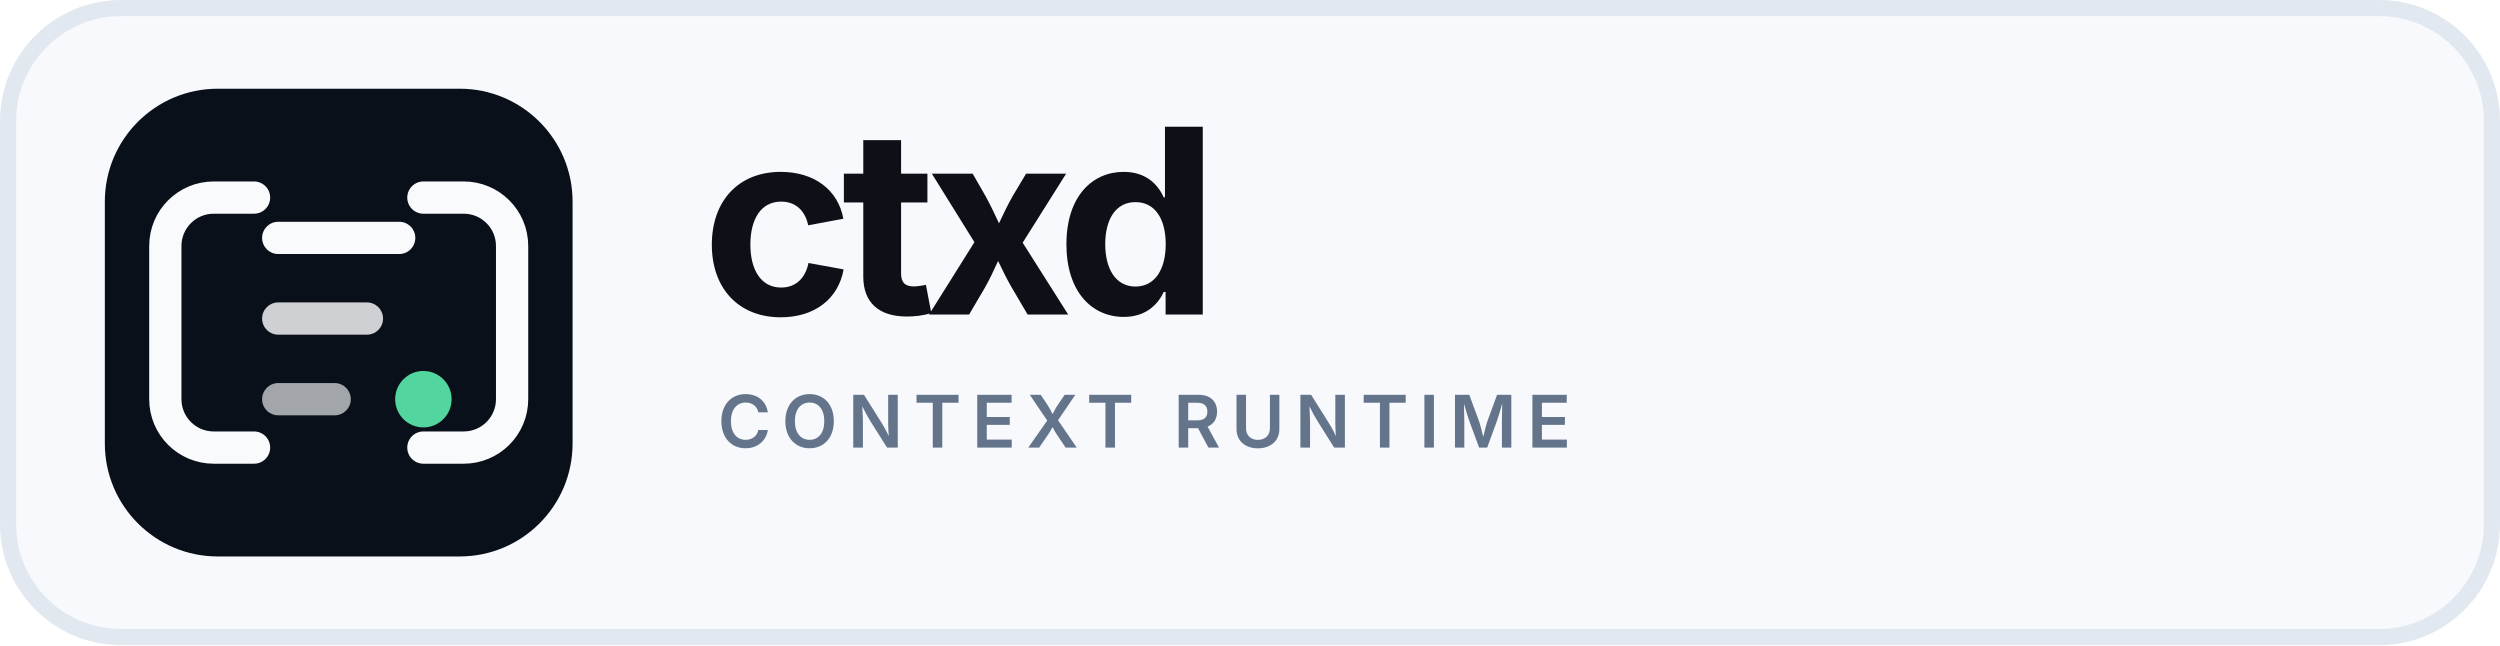
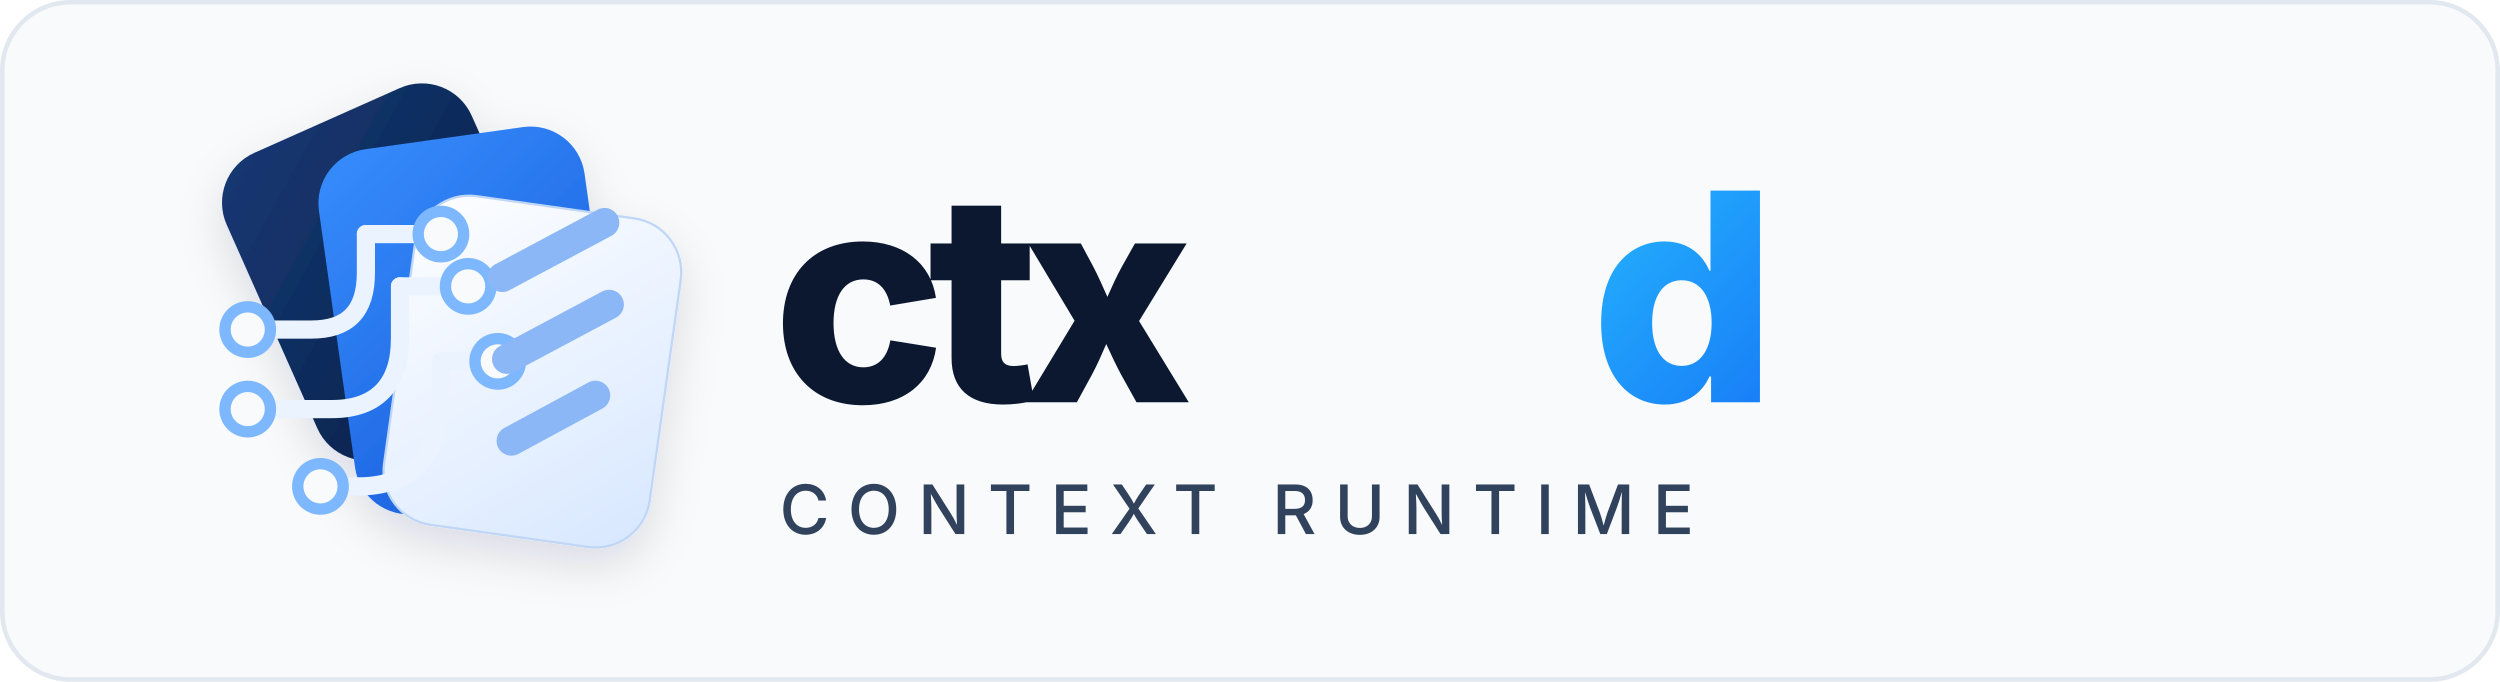
- <svg xmlns="http://www.w3.org/2000/svg" width="620" height="160" viewBox="0 0 620 160" fill="none">
-   <rect x="2" y="2" width="616" height="156" rx="28" fill="#F7F9FC" stroke="#E2E8F0" stroke-width="4" />
-   <g transform="translate(26 22)">
-     <rect x="0" y="0" width="116" height="116" rx="28" fill="#09101A" />
-     <path d="M37 27H27C20.373 27 15 32.373 15 39V77C15 83.627 20.373 89 27 89H37" stroke="#F8FAFC" stroke-width="8" stroke-linecap="round" />
-     <path d="M79 27H89C95.627 27 101 32.373 101 39V77C101 83.627 95.627 89 89 89H79" stroke="#F8FAFC" stroke-width="8" stroke-linecap="round" />
-     <rect x="39" y="33" width="38" height="8" rx="4" fill="#F8FAFC" />
-     <rect x="39" y="53" width="30" height="8" rx="4" fill="#F8FAFC" fill-opacity=".82" />
-     <rect x="39" y="73" width="22" height="8" rx="4" fill="#F8FAFC" fill-opacity=".64" />
-     <circle cx="79" cy="77" r="7" fill="#52D69E" />
+ <svg xmlns="http://www.w3.org/2000/svg" width="1100" height="300" viewBox="0 0 1100 300" fill="none">
+   <defs>
+     <linearGradient id="panelBack" x1="95" y1="62" x2="220" y2="228" gradientUnits="userSpaceOnUse">
+       <stop stop-color="#163A78" />
+       <stop offset="1" stop-color="#071A39" />
+     </linearGradient>
+     <linearGradient id="panelMid" x1="130" y1="56" x2="255" y2="232" gradientUnits="userSpaceOnUse">
+       <stop stop-color="#3A91FF" />
+       <stop offset="1" stop-color="#1557D8" />
+     </linearGradient>
+     <linearGradient id="panelFront" x1="180" y1="78" x2="295" y2="225" gradientUnits="userSpaceOnUse">
+       <stop stop-color="#FFFFFF" />
+       <stop offset="1" stop-color="#D9E8FF" />
+     </linearGradient>
+     <linearGradient id="dBlue" x1="700" y1="75" x2="840" y2="205" gradientUnits="userSpaceOnUse">
+       <stop stop-color="#25B6FF" />
+       <stop offset="1" stop-color="#1262F3" />
+     </linearGradient>
+     <filter id="shadow" x="-30%" y="-30%" width="160%" height="160%">
+       <feDropShadow dx="0" dy="8" stdDeviation="10" flood-color="#0F172A" flood-opacity="0.12" />
+     </filter>
+   </defs>
+   <rect x="1" y="1" width="1098" height="298" rx="30" fill="#F8FAFC" stroke="#E2E8F0" stroke-width="2" />
+   <g filter="url(#shadow)">
+     <rect x="90" y="77" width="118" height="146" rx="24" transform="rotate(-24 90 77)" fill="url(#panelBack)" />
+     <rect x="137" y="69" width="118" height="162" rx="24" transform="rotate(-8 137 69)" fill="url(#panelMid)" />
+     <rect x="186" y="83" width="118" height="146" rx="24" transform="rotate(8 186 83)" fill="url(#panelFront)" stroke="#BFD6F7" />
  </g>
-   <text x="174" y="78" fill="#0D1117" font-family="Inter, Arial, sans-serif" font-size="64" font-weight="700" letter-spacing="-3">ctxd</text>
-   <text x="178" y="111" fill="#64748B" font-family="Inter, Arial, sans-serif" font-size="18" font-weight="600" letter-spacing="2.6">CONTEXT RUNTIME</text>
+   <g stroke="#EAF3FF" stroke-width="8" stroke-linecap="round" stroke-linejoin="round">
+     <path d="M109 145H137C153 145 161 137 161 120V103" />
+     <path d="M109 180H146C166 180 176 169 176 149V126" />
+     <path d="M141 214H158C182 214 194 199 194 174V159" />
+     <path d="M161 103H194" />
+     <path d="M176 126H206" />
+     <path d="M194 159H219" />
+   </g>
+   <g fill="#F8FAFC" stroke="#7DB8FF" stroke-width="5">
+     <circle cx="109" cy="145" r="10" />
+     <circle cx="109" cy="180" r="10" />
+     <circle cx="141" cy="214" r="10" />
+     <circle cx="194" cy="103" r="10" />
+     <circle cx="206" cy="126" r="10" />
+     <circle cx="219" cy="159" r="10" />
+   </g>
+   <g stroke="#8BB7F7" stroke-width="13" stroke-linecap="round">
+     <path d="M221 122L266 98" />
+     <path d="M223 158L268 134" />
+     <path d="M225 194L262 174" />
+   </g>
+   <text x="340" y="177" fill="#0B1830" font-family="Inter, ui-sans-serif, system-ui, -apple-system, BlinkMacSystemFont, 'Segoe UI', sans-serif" font-size="128" font-weight="780" letter-spacing="-8">ctx</text>
+   <text x="700" y="177" fill="url(#dBlue)" font-family="Inter, ui-sans-serif, system-ui, -apple-system, BlinkMacSystemFont, 'Segoe UI', sans-serif" font-size="128" font-weight="780" letter-spacing="-8">d</text>
+   <text x="343" y="235" fill="#31425D" font-family="Inter, ui-sans-serif, system-ui, -apple-system, BlinkMacSystemFont, 'Segoe UI', sans-serif" font-size="30" font-weight="500" letter-spacing="8">CONTEXT RUNTIME</text>
</svg>
